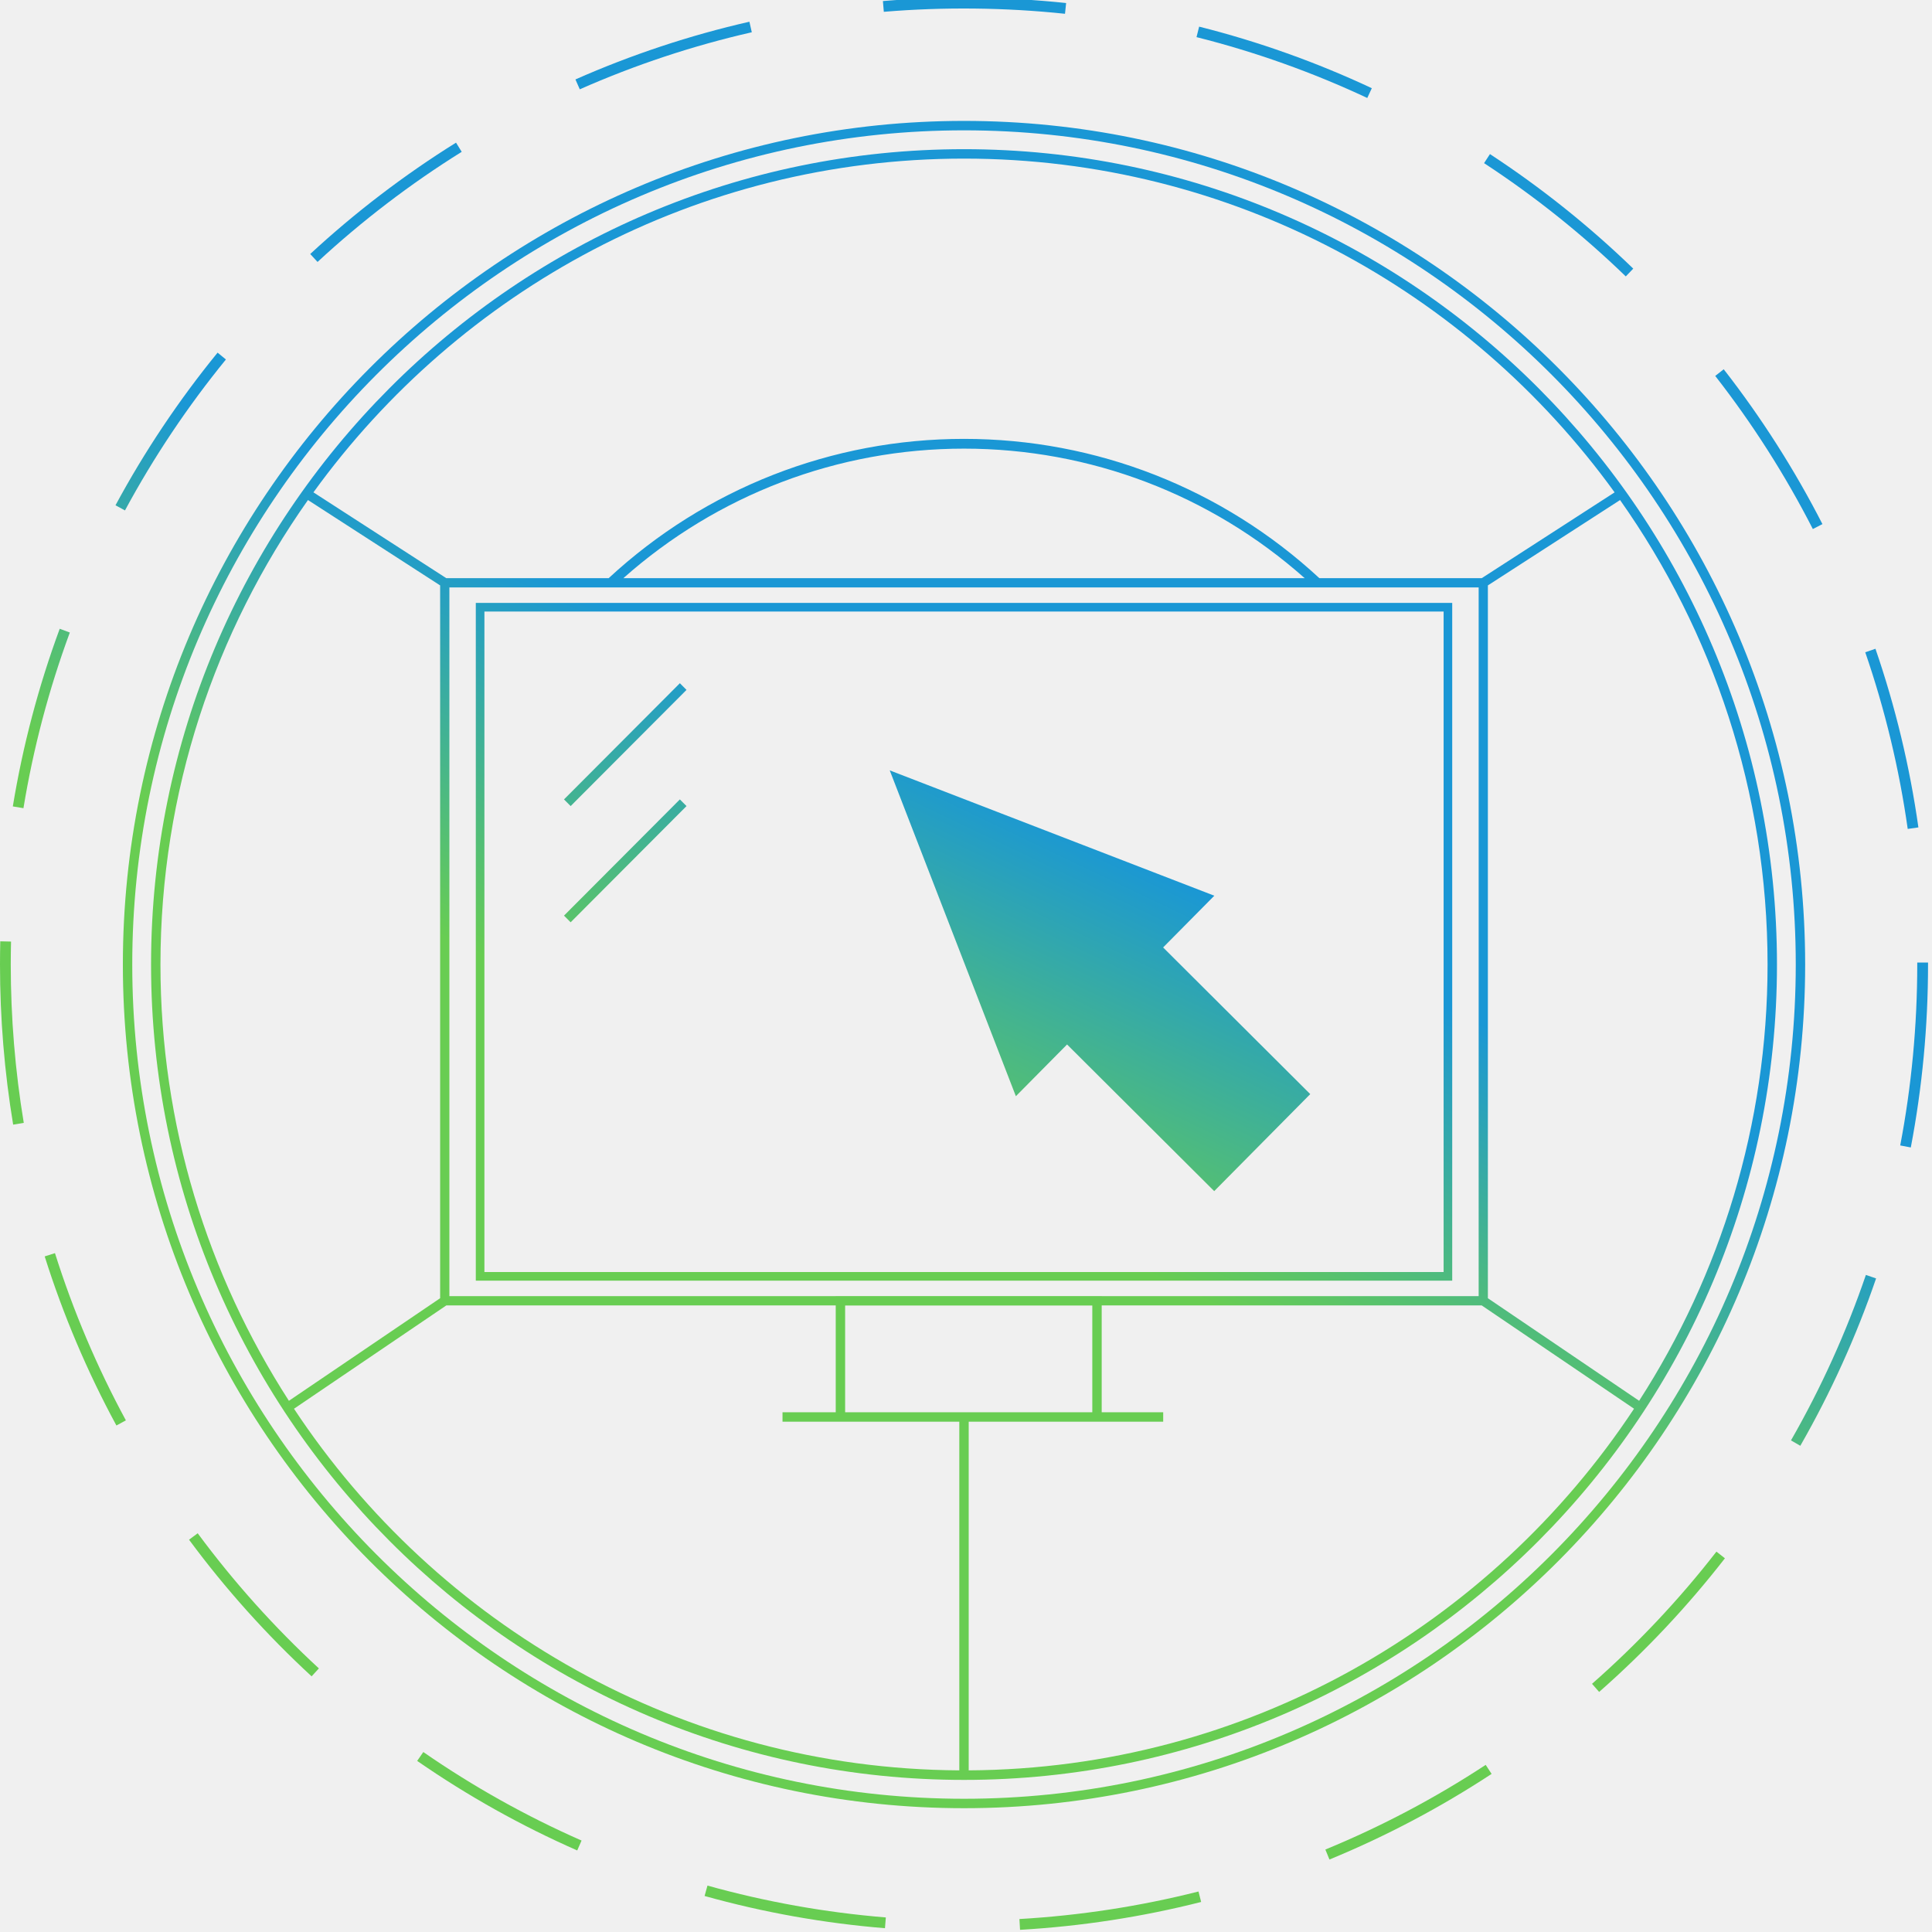
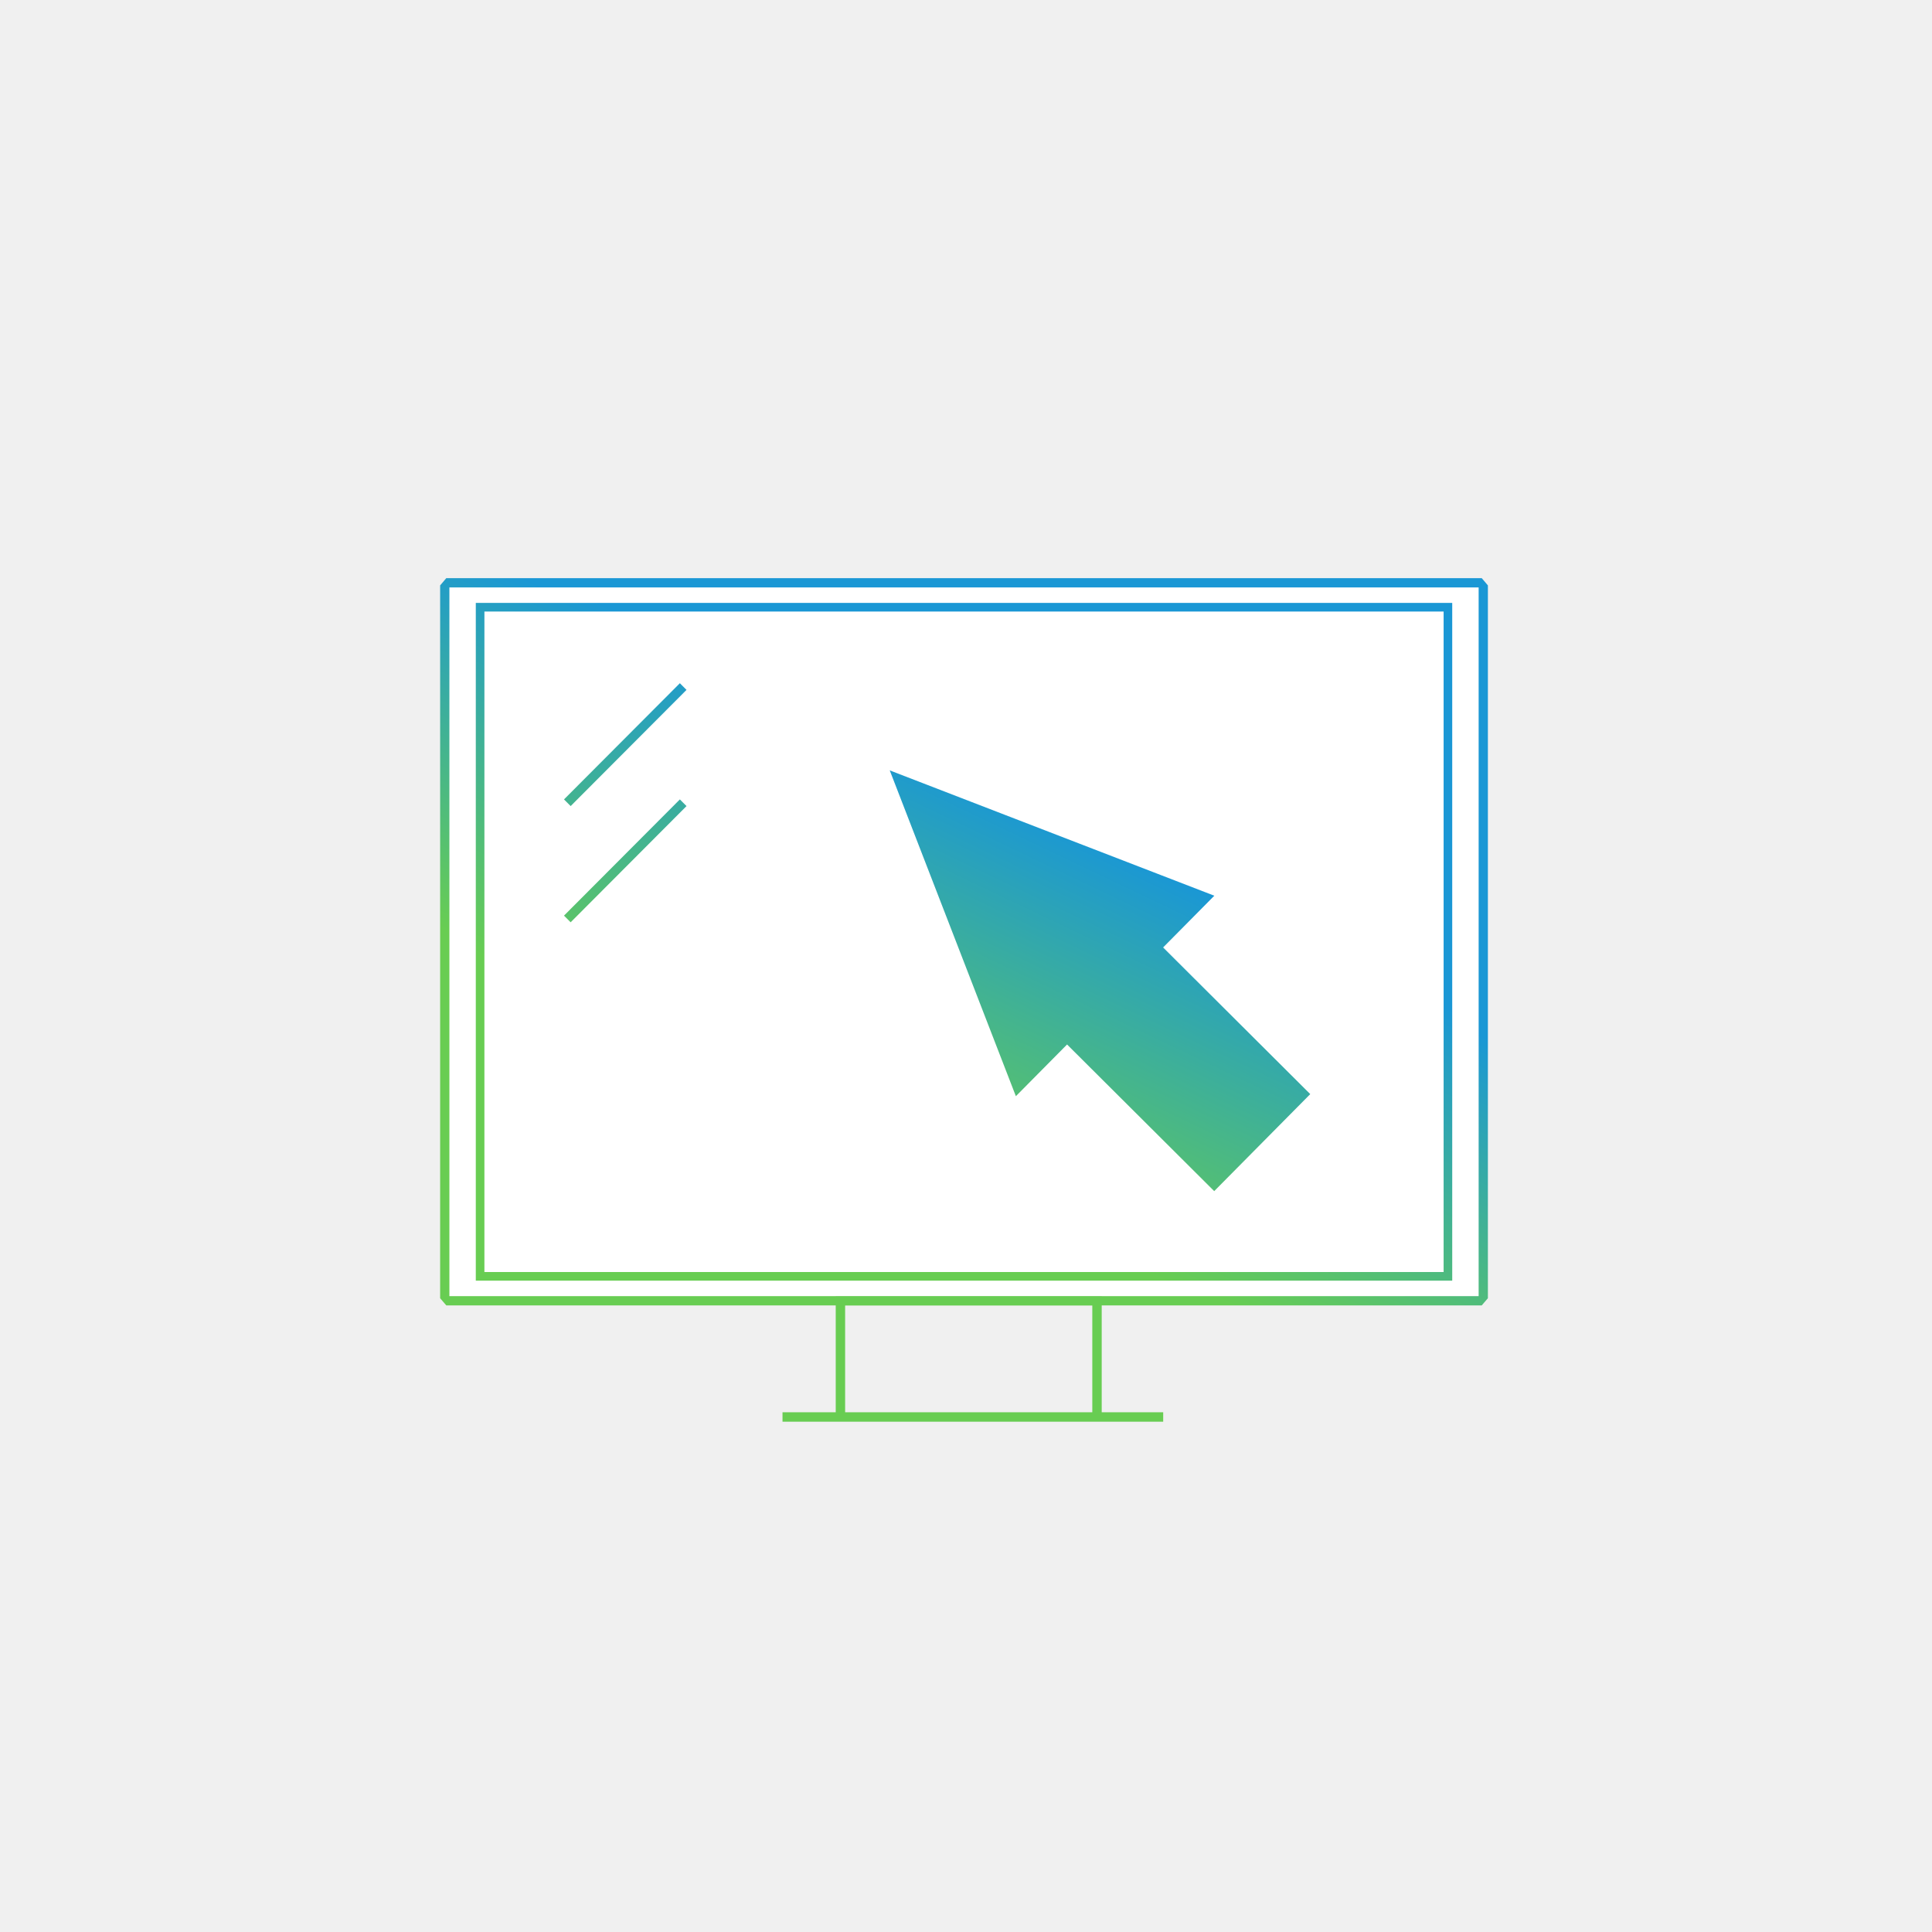
<svg xmlns="http://www.w3.org/2000/svg" version="1.1" id="Layer_1" x="0px" y="0px" width="160.5px" height="160.5px" viewBox="0 0 160.5 160.5" enable-background="new 0 0 160.5 160.5" xml:space="preserve">
-   <g>
-     <linearGradient id="SVGID_1_" gradientUnits="userSpaceOnUse" x1="81.082" y1="99.017" x2="94.332" y2="71.267">
-       <stop offset="0" style="stop-color:#68CD52" />
-       <stop offset="1" style="stop-color:#1A97D5" />
-     </linearGradient>
-     <polygon fill="url(#SVGID_1_)" points="88.646,86.769 100.87,98.952 108.848,90.893 96.625,78.709 100.879,74.411 73.915,63.999    84.393,91.067  " />
-     <linearGradient id="SVGID_2_" gradientUnits="userSpaceOnUse" x1="42.906" y1="80.788" x2="56.156" y2="53.038">
-       <stop offset="0" style="stop-color:#68CD52" />
-       <stop offset="1" style="stop-color:#1A97D5" />
-     </linearGradient>
-     <polygon fill="url(#SVGID_2_)" points="57.032,57.312 56.48,56.758 46.854,66.411 47.406,66.965  " />
-     <linearGradient id="SVGID_3_" gradientUnits="userSpaceOnUse" x1="46.66" y1="82.581" x2="59.91" y2="54.831">
-       <stop offset="0" style="stop-color:#68CD52" />
-       <stop offset="1" style="stop-color:#1A97D5" />
-     </linearGradient>
-     <polygon fill="url(#SVGID_3_)" points="57.032,66.965 56.48,66.411 46.854,76.065 47.406,76.619  " />
-     <linearGradient id="SVGID_4_" gradientUnits="userSpaceOnUse" x1="72.926" y1="95.122" x2="86.176" y2="67.372">
-       <stop offset="0" style="stop-color:#68CD52" />
-       <stop offset="1" style="stop-color:#1A97D5" />
-     </linearGradient>
-     <path fill="url(#SVGID_4_)" d="M80.085,12.393c-37.24,0-67.536,30.386-67.536,67.736c0,37.351,30.296,67.736,67.536,67.736   s67.536-30.386,67.536-67.736C147.621,42.779,117.325,12.393,80.085,12.393z M80.085,13.176c22.208,0,41.907,10.944,54.048,27.727   l-11.037,7.127h-13.491c-8.062-7.461-18.541-11.571-29.52-11.571c-10.981,0-21.458,4.11-29.519,11.571H37.074l-11.036-7.128   C38.18,24.119,57.877,13.176,80.085,13.176z M69.428,107.671v0.007H37.332V48.799h85.507v58.879H91.523v-0.007H69.428z    M51.787,48.03c7.818-6.94,17.822-10.76,28.299-10.76c10.476,0,20.48,3.82,28.299,10.76H51.787z M13.33,80.129   c0-14.364,4.548-27.673,12.254-38.589l10.98,7.092v59.217l-12.563,8.522C17.261,105.917,13.33,93.479,13.33,80.129z    M79.694,147.072c-23.058-0.134-43.375-12.052-55.271-30.041l12.655-8.584h32.35v8.877h-4.421v0.784h4.421h10.266V147.072z    M70.209,117.324v-8.87h20.533v8.87H70.209z M80.474,147.072v-28.964h11.049h5.109v-0.784h-5.109v-8.877h31.57l12.654,8.582   C123.853,135.021,103.533,146.939,80.474,147.072z M123.605,107.85V48.632l10.981-7.091c7.705,10.916,12.254,24.225,12.254,38.588   c0,13.35-3.931,25.787-10.67,36.241L123.605,107.85z" />
-     <linearGradient id="SVGID_5_" gradientUnits="userSpaceOnUse" x1="72.927" y1="95.123" x2="86.177" y2="67.373">
-       <stop offset="0" style="stop-color:#68CD52" />
-       <stop offset="1" style="stop-color:#1A97D5" />
-     </linearGradient>
-     <path fill="url(#SVGID_5_)" d="M80.085,10.044c-38.531,0-69.878,31.44-69.878,70.085c0,38.646,31.347,70.086,69.878,70.086   c38.532,0,69.878-31.439,69.878-70.086C149.964,41.484,118.617,10.044,80.085,10.044z M80.085,149.432   c-38.101,0-69.098-31.09-69.098-69.303s30.997-69.302,69.098-69.302c38.1,0,69.097,31.089,69.097,69.302   S118.186,149.432,80.085,149.432z" />
-     <linearGradient id="SVGID_6_" gradientUnits="userSpaceOnUse" x1="72.191" y1="94.772" x2="85.441" y2="67.022">
-       <stop offset="0" style="stop-color:#68CD52" />
-       <stop offset="1" style="stop-color:#1A97D5" />
-     </linearGradient>
-     <path fill="url(#SVGID_6_)" d="M120.643,50.086H39.527v56.305h81.115V50.086z M119.928,105.673H40.242v-54.87h79.686V105.673z" />
-     <linearGradient id="SVGID_7_" gradientUnits="userSpaceOnUse" x1="42.68" y1="80.681" x2="55.93" y2="52.931">
-       <stop offset="0" style="stop-color:#68CD52" />
-       <stop offset="1" style="stop-color:#1A97D5" />
-     </linearGradient>
-     <path fill="url(#SVGID_7_)" d="M88.474,1.145l0.094-0.893c-5.012-0.53-10.189-0.585-15.22-0.165l0.074,0.894   C78.396,0.566,83.516,0.621,88.474,1.145z" />
-     <linearGradient id="SVGID_8_" gradientUnits="userSpaceOnUse" x1="23.25" y1="71.403" x2="36.501" y2="43.653">
-       <stop offset="0" style="stop-color:#68CD52" />
-       <stop offset="1" style="stop-color:#1A97D5" />
-     </linearGradient>
-     <path fill="url(#SVGID_8_)" d="M62.455,2.68l-0.198-0.875c-4.946,1.127-9.809,2.741-14.453,4.794l0.361,0.821   C52.756,5.39,57.564,3.795,62.455,2.68z" />
-     <linearGradient id="SVGID_9_" gradientUnits="userSpaceOnUse" x1="9.219" y1="64.704" x2="22.469" y2="36.954">
-       <stop offset="0" style="stop-color:#68CD52" />
-       <stop offset="1" style="stop-color:#1A97D5" />
-     </linearGradient>
-     <path fill="url(#SVGID_9_)" d="M38.356,12.613l-0.472-0.762c-4.306,2.683-8.381,5.795-12.112,9.25l0.607,0.66   C30.069,18.344,34.099,15.266,38.356,12.613z" />
-     <linearGradient id="SVGID_10_" gradientUnits="userSpaceOnUse" x1="2.575" y1="61.531" x2="15.825" y2="33.781">
-       <stop offset="0" style="stop-color:#68CD52" />
-       <stop offset="1" style="stop-color:#1A97D5" />
-     </linearGradient>
-     <path fill="url(#SVGID_10_)" d="M5.8,52.547l-0.839-0.312C3.2,57.003,1.89,61.969,1.065,66.993l0.883,0.146   C2.763,62.171,4.059,57.262,5.8,52.547z" />
-     <linearGradient id="SVGID_11_" gradientUnits="userSpaceOnUse" x1="2.069" y1="61.289" x2="15.319" y2="33.539">
-       <stop offset="0" style="stop-color:#68CD52" />
-       <stop offset="1" style="stop-color:#1A97D5" />
-     </linearGradient>
-     <path fill="url(#SVGID_11_)" d="M18.768,29.864l-0.692-0.568c-3.217,3.943-6.071,8.209-8.481,12.68l0.787,0.427   C12.765,37.981,15.586,33.763,18.768,29.864z" />
-     <linearGradient id="SVGID_12_" gradientUnits="userSpaceOnUse" x1="128.436" y1="121.627" x2="141.686" y2="93.877">
-       <stop offset="0" style="stop-color:#68CD52" />
-       <stop offset="1" style="stop-color:#1A97D5" />
-     </linearGradient>
-     <path fill="url(#SVGID_12_)" d="M159.37,68.736c-0.713-5.043-1.913-10.037-3.568-14.84l-0.847,0.292   c1.637,4.75,2.823,9.688,3.528,14.674L159.37,68.736z" />
-     <linearGradient id="SVGID_13_" gradientUnits="userSpaceOnUse" x1="110.753" y1="113.184" x2="124.003" y2="85.434">
-       <stop offset="0" style="stop-color:#68CD52" />
-       <stop offset="1" style="stop-color:#1A97D5" />
-     </linearGradient>
-     <path fill="url(#SVGID_13_)" d="M151.398,43.54c-2.312-4.521-5.071-8.85-8.201-12.863l-0.705,0.553   c3.096,3.969,5.824,8.249,8.109,12.719L151.398,43.54z" />
-     <linearGradient id="SVGID_14_" gradientUnits="userSpaceOnUse" x1="88.972" y1="102.783" x2="102.222" y2="75.033">
-       <stop offset="0" style="stop-color:#68CD52" />
-       <stop offset="1" style="stop-color:#1A97D5" />
-     </linearGradient>
-     <path fill="url(#SVGID_14_)" d="M135.682,22.316c-3.653-3.536-7.659-6.737-11.905-9.515l-0.489,0.752   c4.199,2.746,8.16,5.912,11.773,9.409L135.682,22.316z" />
-     <linearGradient id="SVGID_15_" gradientUnits="userSpaceOnUse" x1="65.374" y1="91.517" x2="78.624" y2="63.767">
-       <stop offset="0" style="stop-color:#68CD52" />
-       <stop offset="1" style="stop-color:#1A97D5" />
-     </linearGradient>
-     <path fill="url(#SVGID_15_)" d="M113.963,7.327c-4.599-2.156-9.426-3.877-14.345-5.114L99.4,3.084   c4.864,1.222,9.637,2.923,14.185,5.056L113.963,7.327z" />
-     <linearGradient id="SVGID_16_" gradientUnits="userSpaceOnUse" x1="68.516" y1="93.017" x2="81.766" y2="65.267">
-       <stop offset="0" style="stop-color:#68CD52" />
-       <stop offset="1" style="stop-color:#1A97D5" />
-     </linearGradient>
-     <path fill="url(#SVGID_16_)" d="M34.657,146.287c4.182,2.896,8.656,5.397,13.296,7.438l0.359-0.822   c-4.588-2.018-9.012-4.491-13.146-7.354L34.657,146.287z" />
-     <linearGradient id="SVGID_17_" gradientUnits="userSpaceOnUse" x1="140.118" y1="127.205" x2="153.368" y2="99.455">
-       <stop offset="0" style="stop-color:#68CD52" />
-       <stop offset="1" style="stop-color:#1A97D5" />
-     </linearGradient>
-     <path fill="url(#SVGID_17_)" d="M159.275,79.963v0.166c0,5.051-0.476,10.107-1.415,15.028l0.879,0.168   c0.95-4.976,1.432-10.09,1.432-15.191l0.001-0.171H159.275z" />
-     <linearGradient id="SVGID_18_" gradientUnits="userSpaceOnUse" x1="144.609" y1="129.35" x2="157.859" y2="101.6">
-       <stop offset="0" style="stop-color:#68CD52" />
-       <stop offset="1" style="stop-color:#1A97D5" />
-     </linearGradient>
-     <path fill="url(#SVGID_18_)" d="M148.785,119.66l0.775,0.448c2.531-4.416,4.649-9.093,6.295-13.903l-0.847-0.291   C153.382,110.671,151.288,115.294,148.785,119.66z" />
-     <linearGradient id="SVGID_19_" gradientUnits="userSpaceOnUse" x1="130.361" y1="122.546" x2="143.611" y2="94.796">
-       <stop offset="0" style="stop-color:#68CD52" />
-       <stop offset="1" style="stop-color:#1A97D5" />
-     </linearGradient>
-     <path fill="url(#SVGID_19_)" d="M110.104,153.649l0.34,0.83c4.69-1.929,9.221-4.322,13.47-7.113l-0.491-0.75   C119.223,149.376,114.741,151.742,110.104,153.649z" />
-     <linearGradient id="SVGID_20_" gradientUnits="userSpaceOnUse" x1="141.114" y1="127.681" x2="154.364" y2="99.931">
-       <stop offset="0" style="stop-color:#68CD52" />
-       <stop offset="1" style="stop-color:#1A97D5" />
-     </linearGradient>
-     <path fill="url(#SVGID_20_)" d="M132.257,139.882l0.591,0.674c3.816-3.354,7.332-7.09,10.449-11.102l-0.705-0.553   C139.509,132.87,136.032,136.564,132.257,139.882z" />
-     <linearGradient id="SVGID_21_" gradientUnits="userSpaceOnUse" x1="92.014" y1="104.236" x2="105.264" y2="76.486">
-       <stop offset="0" style="stop-color:#68CD52" />
-       <stop offset="1" style="stop-color:#1A97D5" />
-     </linearGradient>
-     <path fill="url(#SVGID_21_)" d="M58.533,157.508c4.875,1.364,9.917,2.264,14.985,2.677l0.072-0.895   c-5.012-0.407-9.997-1.299-14.817-2.646L58.533,157.508z" />
-     <linearGradient id="SVGID_22_" gradientUnits="userSpaceOnUse" x1="45.547" y1="82.05" x2="58.797" y2="54.3">
-       <stop offset="0" style="stop-color:#68CD52" />
-       <stop offset="1" style="stop-color:#1A97D5" />
-     </linearGradient>
-     <path fill="url(#SVGID_22_)" d="M16.424,127.376l-0.719,0.534c3.019,4.085,6.444,7.905,10.182,11.351l0.605-0.659   C22.796,135.193,19.409,131.415,16.424,127.376z" />
-     <linearGradient id="SVGID_23_" gradientUnits="userSpaceOnUse" x1="25.554" y1="72.503" x2="38.804" y2="44.753">
-       <stop offset="0" style="stop-color:#68CD52" />
-       <stop offset="1" style="stop-color:#1A97D5" />
-     </linearGradient>
-     <path fill="url(#SVGID_23_)" d="M3.713,104.375c1.528,4.846,3.533,9.572,5.958,14.048l0.786-0.428   c-2.398-4.426-4.379-9.099-5.891-13.891L3.713,104.375z" />
-     <linearGradient id="SVGID_24_" gradientUnits="userSpaceOnUse" x1="10.705" y1="65.413" x2="23.955" y2="37.663">
-       <stop offset="0" style="stop-color:#68CD52" />
-       <stop offset="1" style="stop-color:#1A97D5" />
-     </linearGradient>
-     <path fill="url(#SVGID_24_)" d="M0.917,78.221L0.022,78.2C0.008,78.842,0,79.484,0,80.129c0,4.459,0.368,8.935,1.093,13.3   l0.882-0.147c-0.717-4.316-1.081-8.741-1.081-13.152C0.895,79.491,0.902,78.855,0.917,78.221z" />
-     <linearGradient id="SVGID_25_" gradientUnits="userSpaceOnUse" x1="113.378" y1="114.436" x2="126.628" y2="86.686">
-       <stop offset="0" style="stop-color:#68CD52" />
-       <stop offset="1" style="stop-color:#1A97D5" />
-     </linearGradient>
-     <path fill="url(#SVGID_25_)" d="M84.688,159.423l0.052,0.896c5.079-0.292,10.141-1.071,15.044-2.314l-0.219-0.87   C94.715,158.363,89.711,159.133,84.688,159.423z" />
-   </g>
+   <rect x="37.314" y="48.632" fill="#FFFFFF" width="85.525" height="59.218" />
+   <linearGradient id="SVGID_1_" gradientUnits="userSpaceOnUse" x1="369.582" y1="-308.516" x2="382.832" y2="-280.766" gradientTransform="matrix(1 0 0 -1 -288.5 -209.5)">
+     <stop offset="0" style="stop-color:#68CD52" />
+     <stop offset="1" style="stop-color:#1A97D5" />
+   </linearGradient>
+   <polygon fill="url(#SVGID_1_)" points="88.646,86.77 100.87,98.952 108.848,90.893 96.625,78.709 100.879,74.411 73.915,63.999   84.393,91.066 " />
+   <linearGradient id="SVGID_2_" gradientUnits="userSpaceOnUse" x1="331.405" y1="-290.29" x2="344.656" y2="-262.538" gradientTransform="matrix(1 0 0 -1 -288.5 -209.5)">
+     <stop offset="0" style="stop-color:#68CD52" />
+     <stop offset="1" style="stop-color:#1A97D5" />
+   </linearGradient>
+   <polygon fill="url(#SVGID_2_)" points="57.032,57.312 56.48,56.758 46.854,66.411 47.406,66.965 " />
+   <linearGradient id="SVGID_3_" gradientUnits="userSpaceOnUse" x1="335.159" y1="-292.081" x2="348.41" y2="-264.329" gradientTransform="matrix(1 0 0 -1 -288.5 -209.5)">
+     <stop offset="0" style="stop-color:#68CD52" />
+     <stop offset="1" style="stop-color:#1A97D5" />
+   </linearGradient>
+   <polygon fill="url(#SVGID_3_)" points="57.032,66.965 56.48,66.411 46.854,76.065 47.406,76.619 " />
+   <linearGradient id="SVGID_4_" gradientUnits="userSpaceOnUse" x1="360.945" y1="-303.742" x2="373.572" y2="-277.298" gradientTransform="matrix(1 0 0 -1 -288.5 -209.5)">
+     <stop offset="0" style="stop-color:#68CD52" />
+     <stop offset="1" style="stop-color:#1A97D5" />
+   </linearGradient>
+   <path fill="url(#SVGID_4_)" d="M123.093,108.447l0.513-0.598V48.632l-0.51-0.602H37.074l-0.51,0.602v59.218l0.514,0.598h32.35v8.877  h-4.421v0.783h14.687h0.78h16.158v-0.783h-5.108v-8.877H123.093z M90.742,117.324H70.209v-8.87h20.533V117.324z M69.428,107.671  v0.007H37.332V48.799h85.507v58.879H91.523v-0.007H69.428z" />
+   <linearGradient id="SVGID_5_" gradientUnits="userSpaceOnUse" x1="360.69" y1="-304.271" x2="373.94" y2="-276.521" gradientTransform="matrix(1 0 0 -1 -288.5 -209.5)">
+     <stop offset="0" style="stop-color:#68CD52" />
+     <stop offset="1" style="stop-color:#1A97D5" />
+   </linearGradient>
+   <path fill="url(#SVGID_5_)" d="M120.643,50.086H39.527v56.305h81.116V50.086L120.643,50.086z M119.928,105.673H40.242v-54.87h79.686  V105.673L119.928,105.673z" />
</svg>
